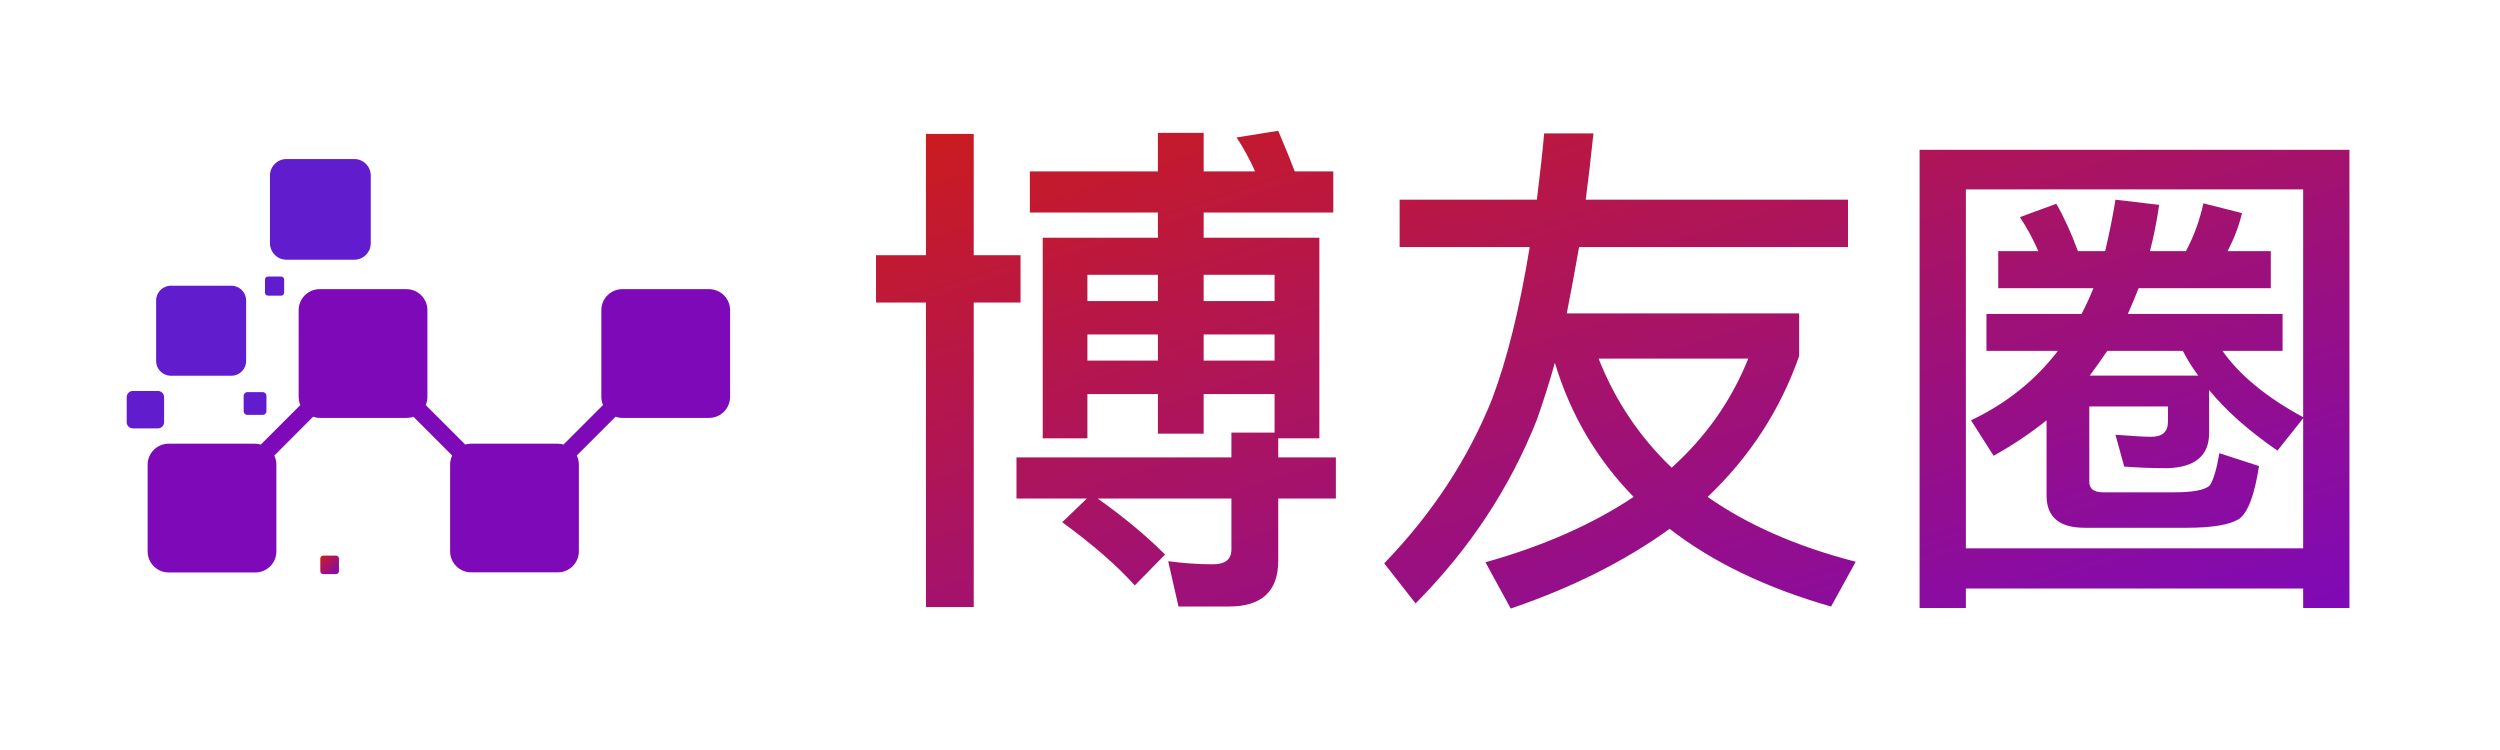
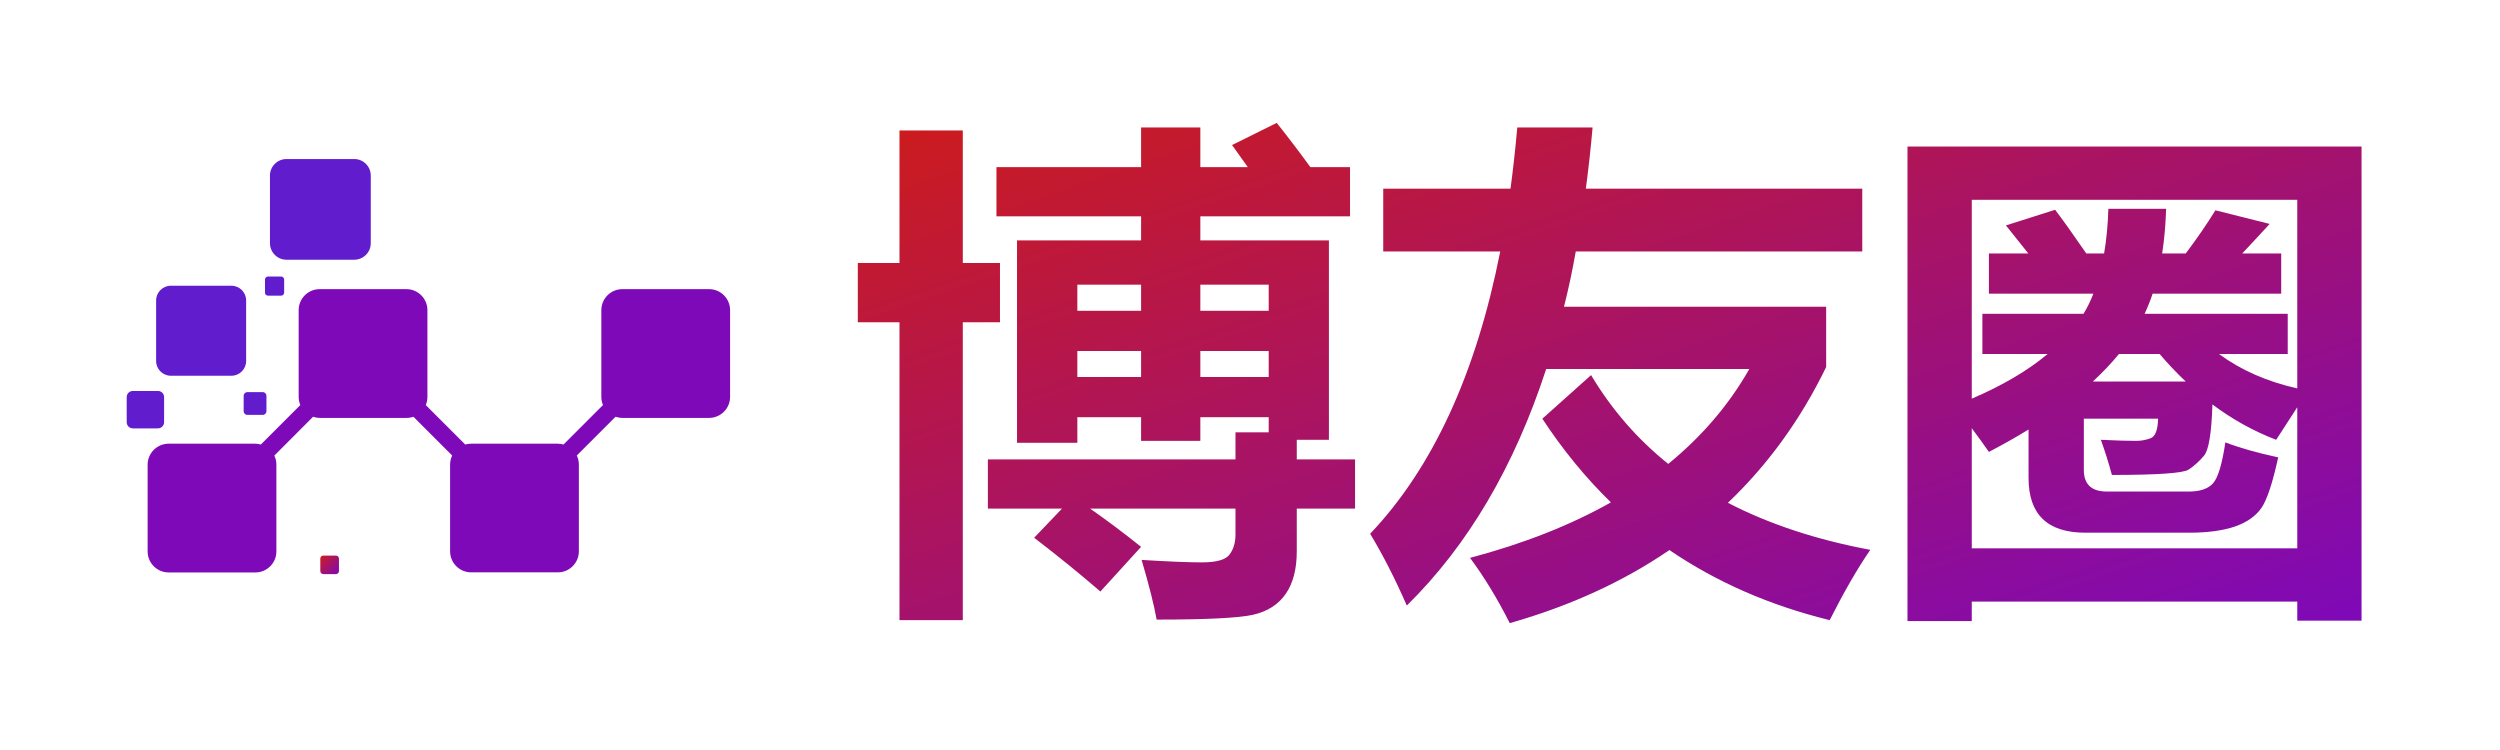
<svg xmlns="http://www.w3.org/2000/svg" data-v-0dd9719b="" version="1.0" width="100" height="30" viewBox="70 78 180 70" preserveAspectRatio="xMidYMid meet" color-interpolation-filters="sRGB" style="margin: auto;">
  <g data-v-0dd9719b="" fill="url(#linearGradientBg)" class="icon-text-wrapper icon-svg-group iconsvg" transform="translate(54.555,94.87861)">
    <g class="iconsvg-imagesvg" transform="translate(0,-8)">
      <g>
        <rect fill="url(#linearGradientBg)" fill-opacity="0" stroke-width="2" x="0" y="0" width="60" height="60" class="image-rect" />
        <svg x="0" y="0" width="60" height="60" filtersec="colorsb8649217430" class="image-svg-svg primary" style="overflow: visible;">
          <svg viewBox="0 -10 608.1 620.6">
            <path d="M136.5 183.6H149c1.7 0 3-1.4 3-3v-12.5c0-1.7-1.4-3-3-3h-12.5c-1.7 0-3 1.4-3 3v12.5c-.1 1.7 1.3 3 3 3zM112.9 280.3v14.8c0 2 1.6 3.6 3.6 3.6h14.8c2 0 3.6-1.6 3.6-3.6v-14.8c0-2-1.6-3.6-3.6-3.6h-14.8c-2 0-3.6 1.6-3.6 3.6zM36.1 305.8v-24.3c0-3.2-2.6-5.9-5.9-5.9H5.9c-3.2 0-5.9 2.6-5.9 5.9v24.3c0 3.2 2.6 5.9 5.9 5.9h24.3c3.2 0 5.9-2.7 5.9-5.9zM42.6 260.9h58.5c7.8 0 14.2-6.4 14.2-14.2v-58.5c0-7.8-6.4-14.2-14.2-14.2H42.6c-7.8 0-14.2 6.4-14.2 14.2v58.5c0 7.8 6.4 14.2 14.2 14.2zM154.2 148.9h65.5c8.7 0 15.9-7.1 15.9-15.9V67.6c0-8.7-7.1-15.9-15.9-15.9h-65.5c-8.7 0-15.9 7.1-15.9 15.9v65.5c.1 8.7 7.2 15.8 15.9 15.8z" fill="rgba(96, 28, 205, 1)" />
            <linearGradient id="a23ca9a45-1be7-40b5-9436-d6ce29d47b8b" gradientUnits="userSpaceOnUse" x1="20.209" y1="314.098" x2="582.468" y2="314.098">
              <stop offset="0" stop-color="rgba(126, 9, 184, 1)" />
              <stop offset="1" stop-color="rgba(126, 9, 184, 1)" />
            </linearGradient>
            <path d="M179.9 300.5c2.1.7 4.3 1.1 6.6 1.1h83.7c2.3 0 4.6-.4 6.6-1.1l37.4 37.4c-1.3 2.7-2 5.7-2 8.8v83.7c0 11.2 9.1 20.3 20.3 20.3h83.7c11.2 0 20.3-9.1 20.3-20.3v-83.7c0-3.2-.7-6.2-2-8.8l37.4-37.4c2.1.7 4.3 1.1 6.6 1.1h83.7c11.2 0 20.3-9.1 20.3-20.3v-83.7c0-11.2-9.1-20.3-20.3-20.3h-83.7c-11.2 0-20.3 9.1-20.3 20.3v83.7c0 2.8.6 5.5 1.6 7.9l-38.1 38.1c-1.8-.5-3.6-.8-5.6-.8h-83.7c-1.9 0-3.8.3-5.6.8l-38.1-38.1c1-2.4 1.6-5.1 1.6-7.9v-83.7c0-11.2-9.1-20.3-20.3-20.3h-83.7c-11.2 0-20.3 9.1-20.3 20.3v83.7c0 2.8.6 5.5 1.6 7.9l-38.1 38.1c-1.8-.5-3.6-.8-5.6-.8H40.5c-11.2 0-20.3 9.1-20.3 20.3v83.7c0 11.2 9.1 20.3 20.3 20.3h83.7c11.2 0 20.3-9.1 20.3-20.3v-83.7c0-3.2-.7-6.2-2-8.8l37.4-37.5z" fill="url(#a23ca9a45-1be7-40b5-9436-d6ce29d47b8b)" />
            <path d="M189.8 434.5c-1.6 0-2.9 1.3-2.9 2.9v12.1c0 1.6 1.3 2.9 2.9 2.9H202c1.6 0 2.9-1.3 2.9-2.9v-12.1c0-1.6-1.3-2.9-2.9-2.9h-12.2z" fill="url(#linearGradientBg)" />
          </svg>
        </svg>
      </g>
    </g>
    <g transform="translate(68, -16)">
      <g data-gra="path-name" class="tp-name iconsvg-namesvg">
        <g transform="scale(1)">
          <g>
-             <path d="M28.85 30.34L22.27 30.34L22.27 32.78L28.85 32.78L28.85 30.34ZM39.74 30.34L33.12 30.34L33.12 32.78L39.74 32.78L39.74 30.34ZM33.12 27.22L39.74 27.22L39.74 24.77L33.12 24.77L33.12 27.22ZM22.27 27.22L28.85 27.22L28.85 24.77L22.27 24.77L22.27 27.22ZM28.85 35.90L22.27 35.90L22.27 40.03L18.10 40.03L18.10 21.31L28.85 21.31L28.85 18.96L16.90 18.96L16.90 15.12L28.85 15.12L28.85 11.52L33.12 11.52L33.12 15.12L37.92 15.12Q37.15 13.39 36.19 11.95L36.19 11.95L40.08 11.33Q41.18 13.92 41.62 15.12L41.62 15.12L45.22 15.12L45.22 18.96L33.12 18.96L33.12 21.31L43.92 21.31L43.92 40.03L40.08 40.03L40.08 41.81L45.46 41.81L45.46 45.65L40.08 45.65L40.08 51.46Q40.08 55.73 35.47 55.73L35.47 55.73L30.77 55.73L29.81 51.50Q31.97 51.79 33.98 51.79L33.98 51.79Q35.71 51.79 35.71 50.40L35.71 50.40L35.71 45.65L23.23 45.65Q26.88 48.24 29.52 50.88L29.52 50.88L26.69 53.76Q24.24 51.02 19.92 47.86L19.92 47.86L22.22 45.65L15.65 45.65L15.65 41.81L35.71 41.81L35.71 39.50L39.74 39.50L39.74 35.90L33.12 35.90L33.12 39.60L28.85 39.60L28.85 35.90ZM2.54 27.36L2.54 22.94L7.20 22.94L7.20 11.62L11.66 11.62L11.66 22.94L16.03 22.94L16.03 27.36L11.66 27.36L11.66 55.78L7.20 55.78L7.20 27.36L2.54 27.36ZM51.41 22.18L51.41 17.76L64.22 17.76Q64.70 13.87 64.90 11.57L64.90 11.57L69.50 11.57Q69.17 14.78 68.78 17.76L68.78 17.76L93.26 17.76L93.26 22.18L68.16 22.18Q67.58 25.49 67.01 28.37L67.01 28.37L88.70 28.37L88.70 32.35Q86.06 39.89 80.16 45.50L80.16 45.50Q85.78 49.44 93.98 51.55L93.98 51.55L91.68 55.73Q82.61 53.14 76.61 48.48L76.61 48.48Q70.37 52.99 61.78 55.92L61.78 55.92L59.42 51.60Q67.49 49.34 73.25 45.50L73.25 45.50Q68.06 40.18 65.90 32.98L65.90 32.98Q65.18 35.57 64.22 38.30L64.22 38.30Q60.43 47.86 52.90 55.44L52.90 55.44L49.97 51.70Q56.69 44.74 60.05 36.34L60.05 36.34Q62.16 30.72 63.55 22.18L63.55 22.18L51.41 22.18ZM83.95 32.59L69.98 32.59Q72.29 38.45 76.80 42.77L76.80 42.77Q81.60 38.45 83.95 32.59L83.95 32.59ZM107.28 26.02L107.28 22.56L111.02 22.56Q110.30 20.88 109.30 19.39L109.30 19.39L112.70 18.14Q113.76 19.97 114.72 22.56L114.72 22.56L117.26 22.56Q117.89 19.87 118.22 17.76L118.22 17.76L122.30 18.24Q121.97 20.54 121.44 22.56L121.44 22.56L124.80 22.56Q125.90 20.50 126.43 18.10L126.43 18.10L130.03 19.01Q129.65 20.69 128.69 22.56L128.69 22.56L132.72 22.56L132.72 26.02L120.38 26.02Q120.05 26.88 119.38 28.42L119.38 28.42L133.82 28.42L133.82 31.87L128.21 31.87Q130.61 35.28 135.74 38.06L135.74 38.06L135.74 16.80L104.26 16.80L104.26 50.30L135.74 50.30L135.74 38.16L133.34 41.18Q129.31 38.40 126.96 35.52L126.96 35.52L126.96 39.55Q126.96 42.67 123.12 42.82L123.12 42.82Q121.06 42.82 119.04 42.67L119.04 42.67L118.22 39.70Q120.72 39.89 121.54 39.89L121.54 39.89Q123.12 39.89 123.12 38.50L123.12 38.50L123.12 37.06L115.78 37.06L115.78 44.11Q115.78 45.07 117.07 45.07L117.07 45.07L123.74 45.07Q126.29 45.07 127.01 44.45L127.01 44.45Q127.54 43.68 127.92 41.42L127.92 41.42L131.62 42.62Q130.99 46.70 129.74 47.57L129.74 47.57Q128.40 48.38 124.90 48.38L124.90 48.38L115.34 48.38Q111.79 48.38 111.79 45.36L111.79 45.36L111.79 38.35Q109.58 40.13 106.85 41.66L106.85 41.66L104.74 38.35Q109.68 36 112.85 31.87L112.85 31.87L106.18 31.87L106.18 28.42L115.06 28.42Q115.73 27.12 116.16 26.02L116.16 26.02L107.28 26.02ZM115.82 34.18L125.95 34.18Q125.09 33.02 124.51 31.87L124.51 31.87L117.46 31.87Q116.40 33.41 115.82 34.18L115.82 34.18ZM135.74 54.05L104.26 54.05L104.26 55.87L99.94 55.87L99.94 13.10L140.06 13.10L140.06 55.87L135.74 55.87L135.74 54.05Z" />
+             <path d="M12.98 46.59L12.98 42L36.09 42L36.09 39.47L39.19 39.47L39.19 38.06L32.81 38.06L32.81 40.27L27.28 40.27L27.28 38.06L21.33 38.06L21.33 40.45L15.70 40.45L15.70 21.56L27.28 21.56L27.28 19.31L13.78 19.31L13.78 14.72L27.28 14.72L27.28 11.02L32.81 11.02L32.81 14.72L37.24 14.72L35.77 12.66L39.94 10.59Q41.48 12.52 43.08 14.72L43.08 14.72L46.78 14.72L46.78 19.31L32.81 19.31L32.81 21.56L44.81 21.56L44.81 40.17L41.81 40.17L41.81 42L47.25 42L47.25 46.59L41.81 46.59L41.81 50.58Q41.81 53.06 40.78 54.55Q39.75 56.04 37.73 56.50Q35.72 56.95 28.73 56.95L28.73 56.95Q28.41 55.08 27.33 51.38L27.33 51.38Q31.03 51.61 32.95 51.61L32.95 51.61Q35.02 51.61 35.55 50.86Q36.09 50.11 36.09 49.03L36.09 49.03L36.09 46.59L22.52 46.59Q24.87 48.23 27.28 50.16L27.28 50.16L23.48 54.33Q20.72 51.94 17.30 49.31L17.30 49.31L19.90 46.59L12.98 46.59ZM39.19 28.13L39.19 25.69L32.81 25.69L32.81 28.13L39.19 28.13ZM21.33 25.69L21.33 28.13L27.28 28.13L27.28 25.69L21.33 25.69ZM32.81 31.88L32.81 34.31L39.19 34.31L39.19 31.88L32.81 31.88ZM21.33 31.88L21.33 34.31L27.28 34.31L27.28 31.88L21.33 31.88ZM0.84 29.20L0.84 23.67L4.73 23.67L4.73 11.30L10.64 11.30L10.64 23.67L14.11 23.67L14.11 29.20L10.64 29.20L10.64 57L4.73 57L4.73 29.20L0.84 29.20ZM66.75 27.75L91.22 27.75L91.22 33.38Q87.66 40.71 82.05 46.05L82.05 46.05Q87.80 49.03 95.34 50.44L95.34 50.44Q93.56 53.02 91.55 57L91.55 57Q83.16 54.94 76.59 50.46L76.59 50.46Q70.15 54.87 61.69 57.28L61.69 57.28Q59.91 53.77 57.98 51.19L57.98 51.19Q65.48 49.20 71.13 46.01L71.13 46.01Q67.59 42.56 64.73 38.20L64.73 38.20L69.28 34.13Q72.14 38.93 76.48 42.42L76.48 42.42Q81.19 38.58 84.05 33.56L84.05 33.56L65.09 33.56Q60.63 47.23 52.08 55.64L52.08 55.64Q50.44 51.89 48.66 48.94L48.66 48.94Q57.42 39.70 60.80 22.59L60.80 22.59L49.88 22.59L49.88 16.73L61.76 16.73Q62.13 13.97 62.39 11.02L62.39 11.02L69.42 11.02Q69.16 13.97 68.79 16.73L68.79 16.73L94.59 16.73L94.59 22.59L67.85 22.59Q67.38 25.27 66.75 27.75L66.75 27.75ZM104.81 57.09L98.81 57.09L98.81 12.80L141.19 12.80L141.19 57.05L135.19 57.05L135.19 55.27L104.81 55.27L104.81 57.09ZM108 20.16L112.59 18.70Q113.60 20.02 115.50 22.78L115.50 22.78L117.16 22.78Q117.49 20.88 117.56 18.61L117.56 18.61L122.95 18.61Q122.88 20.84 122.58 22.78L122.58 22.78L124.78 22.78Q126.33 20.72 127.55 18.75L127.55 18.75L132.61 20.02Q131.79 20.93 130.05 22.78L130.05 22.78L133.69 22.78L133.69 26.53L121.69 26.53Q121.36 27.52 120.94 28.41L120.94 28.41L134.30 28.41L134.30 32.16L127.88 32.16Q130.97 34.43 135.19 35.37L135.19 35.37L135.19 17.77L104.81 17.77L104.81 36.33Q109.13 34.48 111.89 32.16L111.89 32.16L105.80 32.16L105.80 28.41L115.24 28.41Q115.76 27.56 116.16 26.53L116.16 26.53L106.41 26.53L106.41 22.78L110.09 22.78L108 20.16ZM116.11 34.73L116.11 34.73L124.78 34.73Q123.52 33.54 122.34 32.16L122.34 32.16L118.55 32.16Q117.47 33.47 116.11 34.73ZM128.48 40.41L128.48 40.41Q130.41 41.16 133.41 41.81L133.41 41.81Q132.63 45.38 131.85 46.52Q131.06 47.67 129.38 48.26Q127.69 48.84 125.11 48.84L125.11 48.84L115.41 48.84Q110.11 48.84 110.11 43.73L110.11 43.73L110.11 39.21Q108.38 40.27 106.41 41.30L106.41 41.30Q105.61 40.15 104.81 39.09L104.81 39.09L104.81 50.30L135.19 50.30L135.19 37.13L133.22 40.17Q130.05 38.95 127.27 36.87L127.27 36.87Q127.15 40.88 126.48 41.66Q125.81 42.45 125.05 42.95Q124.29 43.45 117.89 43.45L117.89 43.45Q117.42 41.72 116.86 40.17L116.86 40.17Q118.97 40.27 120.14 40.27L120.14 40.27Q120.87 40.27 121.51 40.02Q122.16 39.77 122.20 38.20L122.20 38.20L115.27 38.20L115.27 42.98Q115.27 45 117.42 45L117.42 45L125.06 45Q126.63 45 127.32 44.24Q128.02 43.48 128.48 40.41Z" />
          </g>
        </g>
      </g>
    </g>
  </g>
  <defs v-gra="od">
    <linearGradient id="linearGradientBg" x1="0%" y1="0%" x2="100%" y2="100%">
      <stop offset="0%" style="stop-color:rgba(205, 28, 28, 1);stop-opacity:1" />
      <stop offset="100%" style="stop-color:rgba(126, 9, 184, 1);stop-opacity:1" />
    </linearGradient>
  </defs>
</svg>
